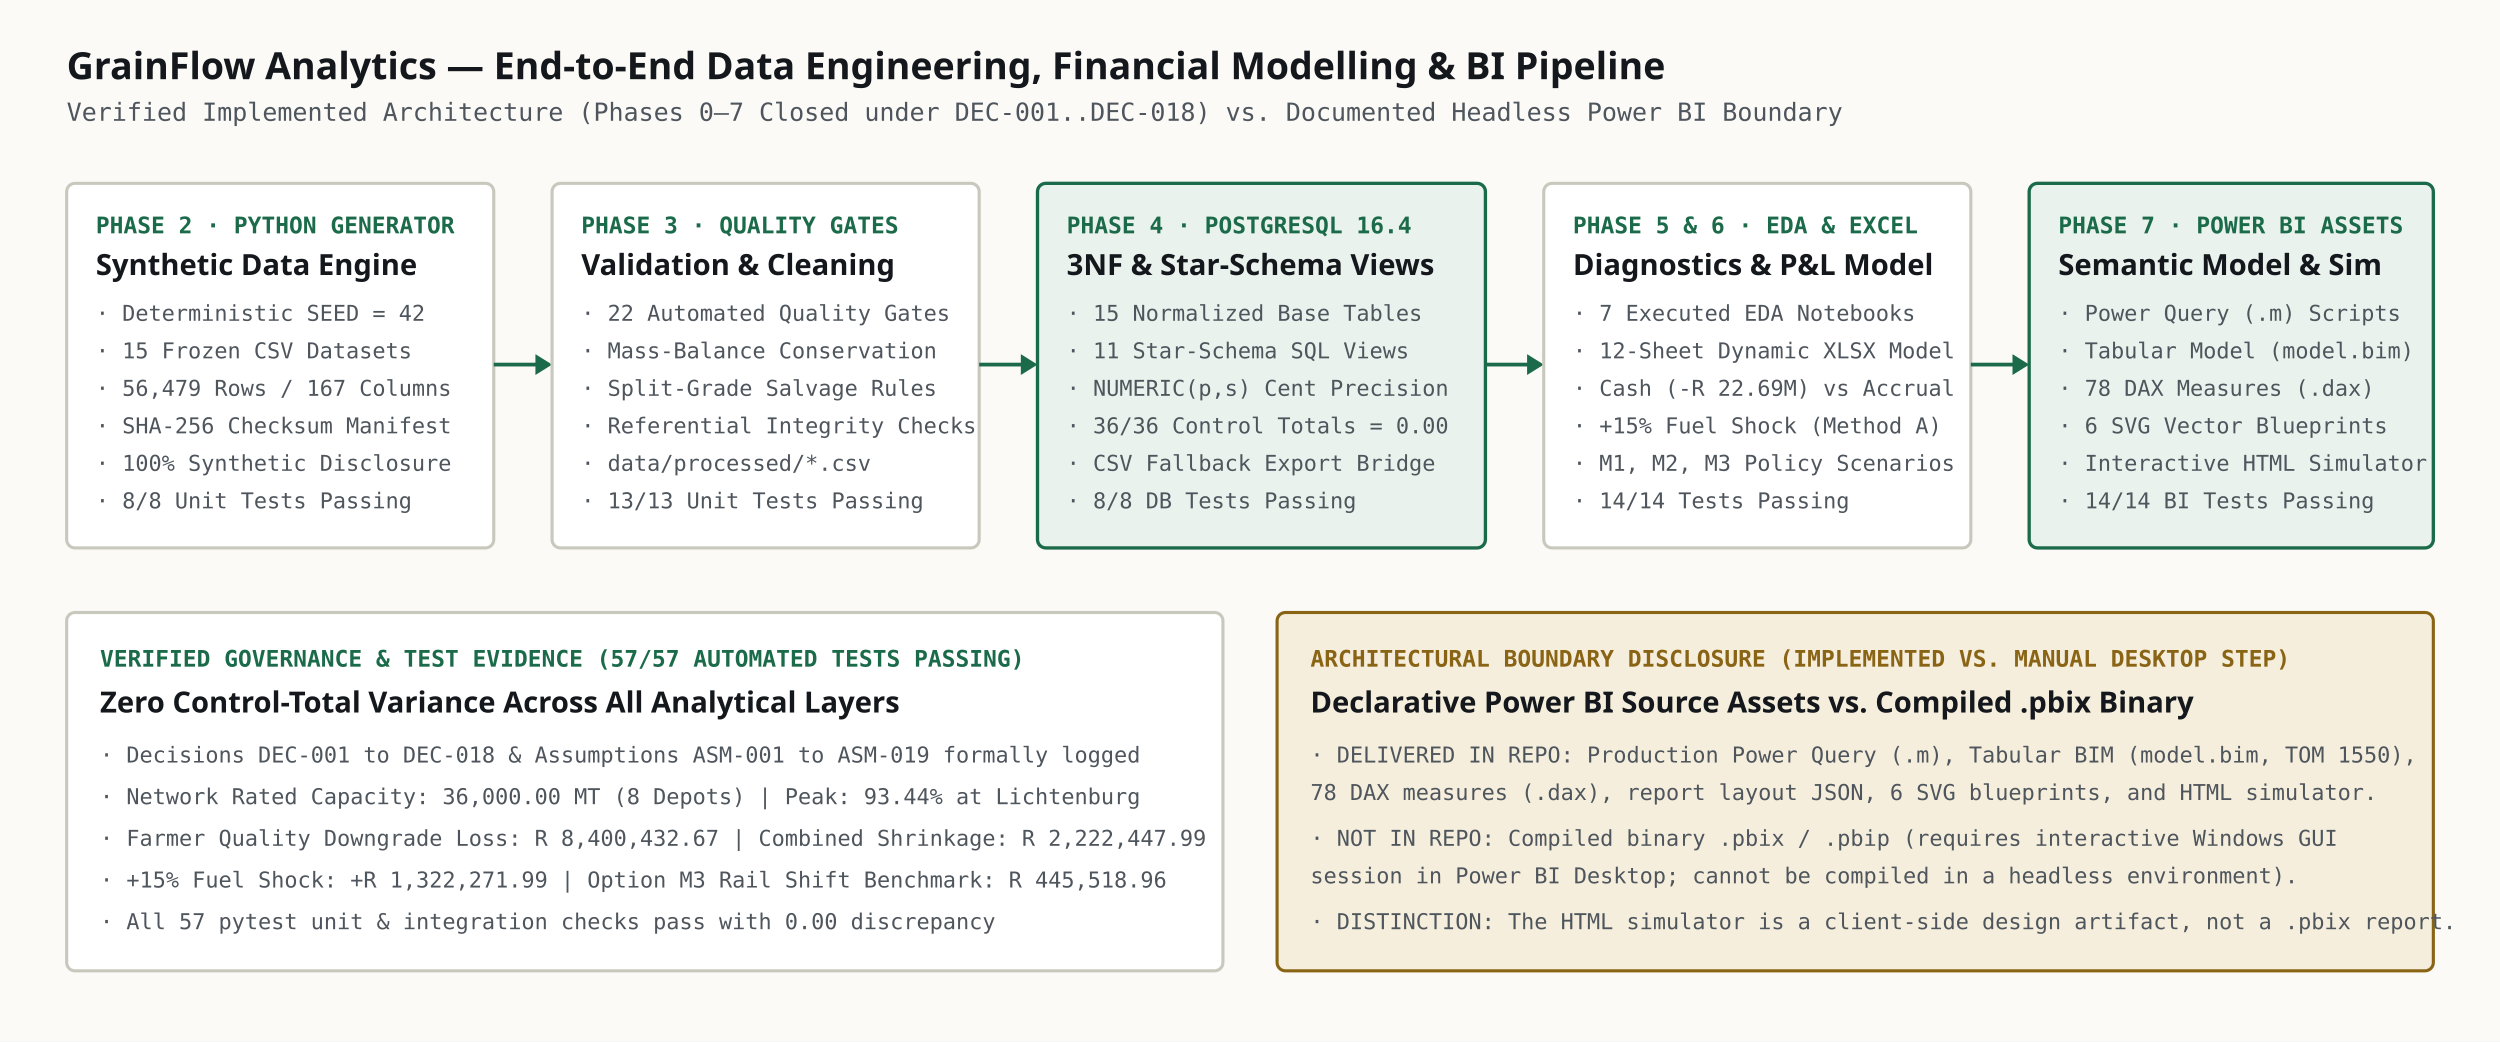
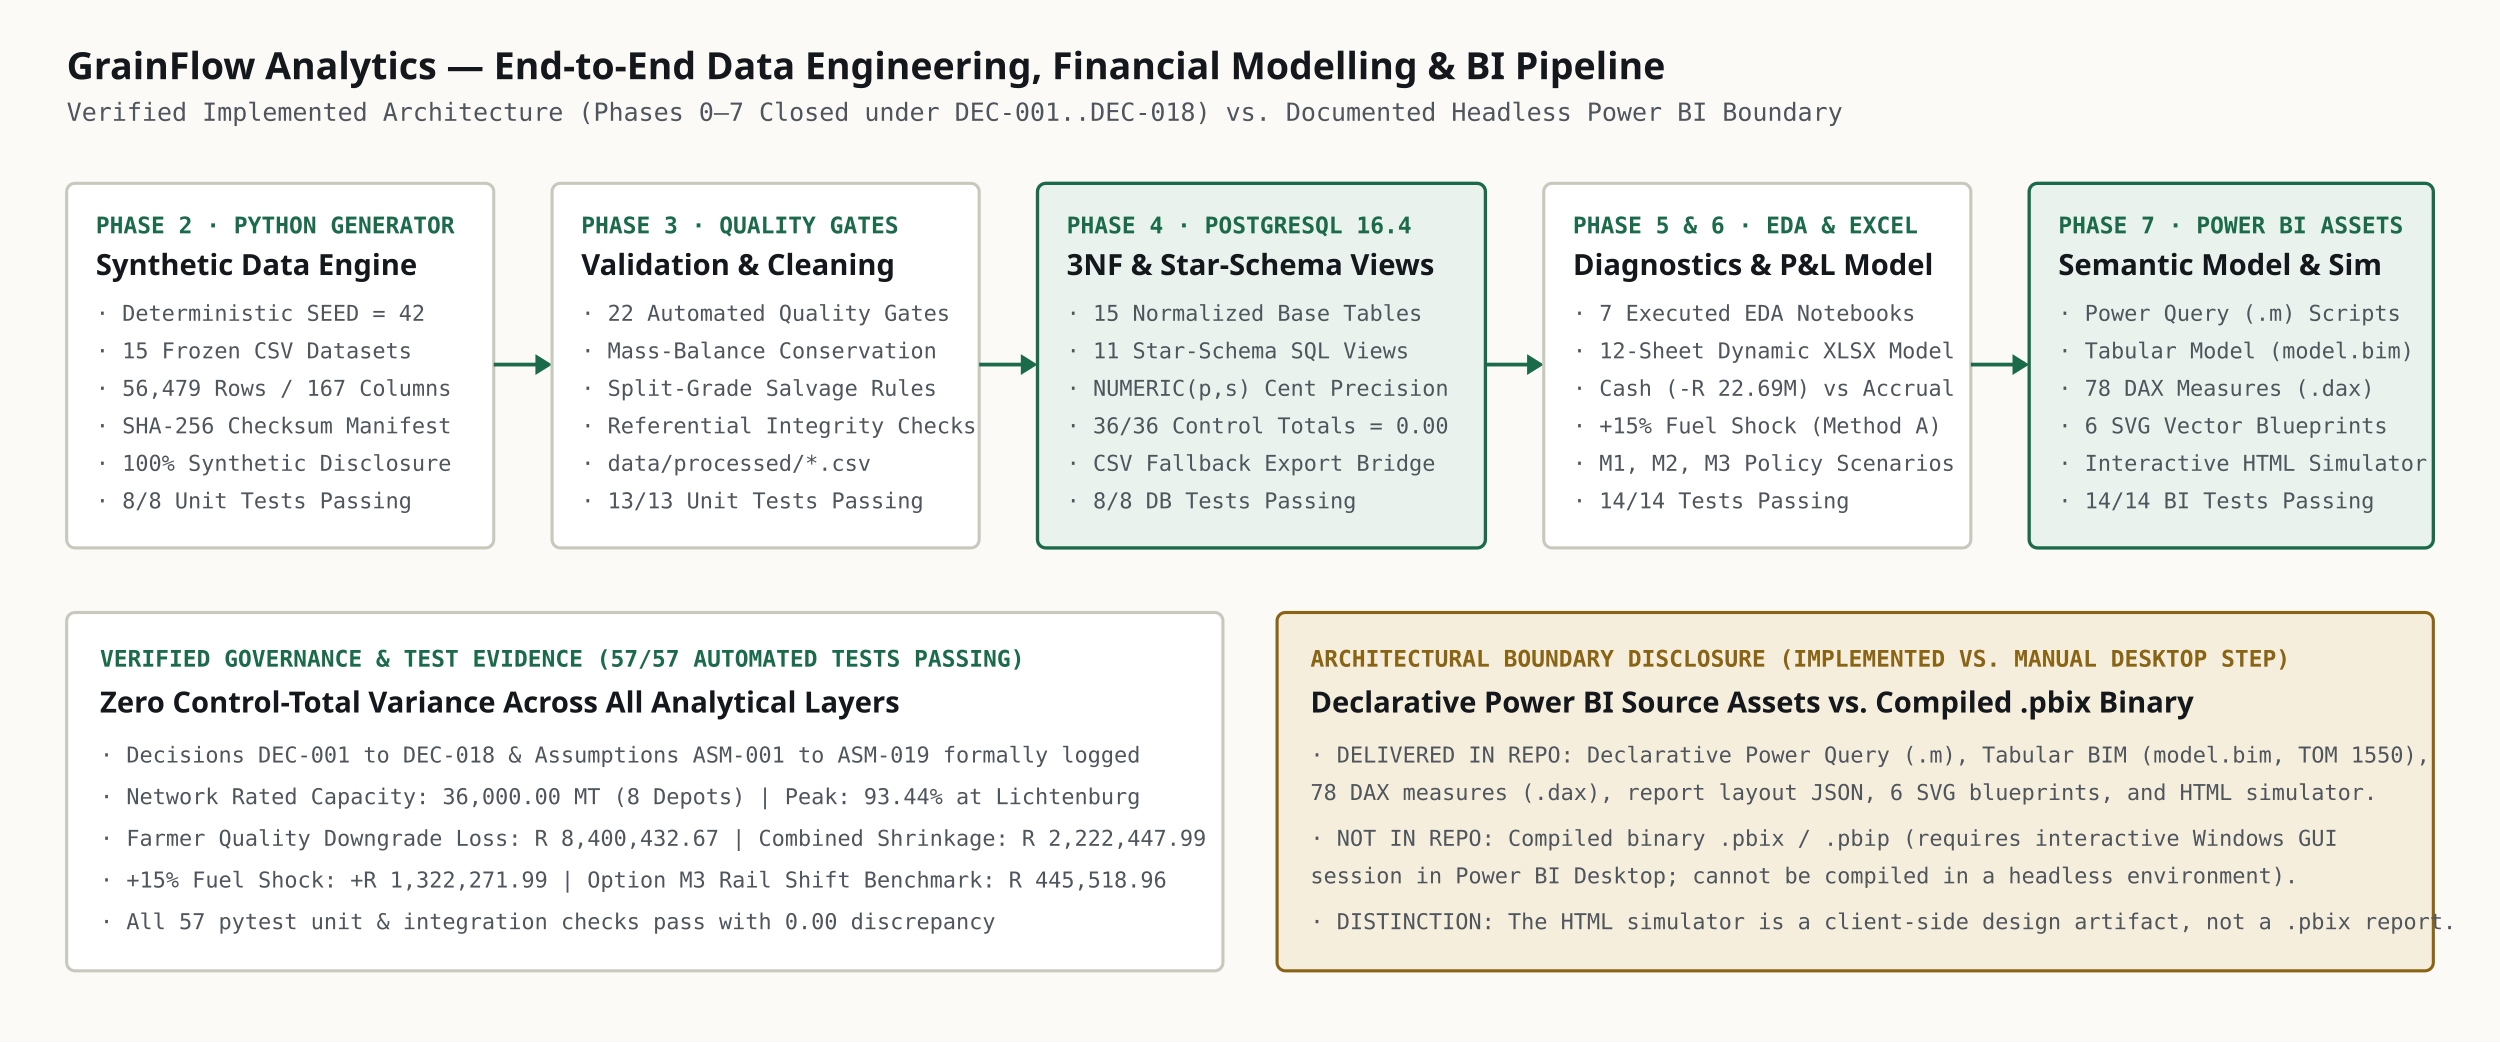
<svg xmlns="http://www.w3.org/2000/svg" viewBox="0 0 1200 500" width="100%" height="100%">
  <defs>
    <style>
      .bg { fill: #FBFAF7; }
      .header { fill: #14181C; font-family: 'IBM Plex Sans', system-ui, sans-serif; font-size: 18px; font-weight: 600; }
      .sub { fill: #4E555C; font-family: 'IBM Plex Mono', monospace; font-size: 12px; }
      .stage { fill: #FFFFFF; stroke: #C9C8BD; stroke-width: 1.5; rx: 4; }
      .stage-hi { fill: #EAF2ED; stroke: #1B6B4A; stroke-width: 1.6; rx: 4; }
      .stage-warn { fill: #F5EEDC; stroke: #8A6415; stroke-width: 1.5; rx: 4; }
      .st-num { fill: #1B6B4A; font-family: 'IBM Plex Mono', monospace; font-size: 11px; font-weight: 600; }
      .st-title { fill: #14181C; font-family: 'IBM Plex Sans', system-ui, sans-serif; font-size: 14px; font-weight: 600; }
      .st-code { fill: #4E555C; font-family: 'IBM Plex Mono', monospace; font-size: 10.5px; }
      .arrow { stroke: #1B6B4A; stroke-width: 1.8; fill: none; }
    </style>
  </defs>
  <rect class="bg" width="1200" height="500" />
  <text x="32" y="38" class="header">GrainFlow Analytics — End-to-End Data Engineering, Financial Modelling &amp; BI Pipeline</text>
  <text x="32" y="58" class="sub">Verified Implemented Architecture (Phases 0–7 Closed under DEC-001..DEC-018) vs. Documented Headless Power BI Boundary</text>
  <rect x="32" y="88" width="205" height="175" class="stage" />
  <text x="46" y="112" class="st-num">PHASE 2 · PYTHON GENERATOR</text>
  <text x="46" y="132" class="st-title">Synthetic Data Engine</text>
  <text x="46" y="154" class="st-code">· Deterministic SEED = 42</text>
  <text x="46" y="172" class="st-code">· 15 Frozen CSV Datasets</text>
  <text x="46" y="190" class="st-code">· 56,479 Rows / 167 Columns</text>
  <text x="46" y="208" class="st-code">· SHA-256 Checksum Manifest</text>
  <text x="46" y="226" class="st-code">· 100% Synthetic Disclosure</text>
  <text x="46" y="244" class="st-code">· 8/8 Unit Tests Passing</text>
  <line x1="237" y1="175" x2="263" y2="175" class="arrow" />
  <polygon points="265,175 257,170 257,180" fill="#1B6B4A" />
  <rect x="265" y="88" width="205" height="175" class="stage" />
  <text x="279" y="112" class="st-num">PHASE 3 · QUALITY GATES</text>
  <text x="279" y="132" class="st-title">Validation &amp; Cleaning</text>
  <text x="279" y="154" class="st-code">· 22 Automated Quality Gates</text>
  <text x="279" y="172" class="st-code">· Mass-Balance Conservation</text>
  <text x="279" y="190" class="st-code">· Split-Grade Salvage Rules</text>
  <text x="279" y="208" class="st-code">· Referential Integrity Checks</text>
  <text x="279" y="226" class="st-code">· data/processed/*.csv</text>
  <text x="279" y="244" class="st-code">· 13/13 Unit Tests Passing</text>
  <line x1="470" y1="175" x2="496" y2="175" class="arrow" />
  <polygon points="498,175 490,170 490,180" fill="#1B6B4A" />
  <rect x="498" y="88" width="215" height="175" class="stage-hi" />
  <text x="512" y="112" class="st-num">PHASE 4 · POSTGRESQL 16.4</text>
  <text x="512" y="132" class="st-title">3NF &amp; Star-Schema Views</text>
  <text x="512" y="154" class="st-code">· 15 Normalized Base Tables</text>
  <text x="512" y="172" class="st-code">· 11 Star-Schema SQL Views</text>
  <text x="512" y="190" class="st-code">· NUMERIC(p,s) Cent Precision</text>
  <text x="512" y="208" class="st-code">· 36/36 Control Totals = 0.00</text>
  <text x="512" y="226" class="st-code">· CSV Fallback Export Bridge</text>
  <text x="512" y="244" class="st-code">· 8/8 DB Tests Passing</text>
  <line x1="713" y1="175" x2="739" y2="175" class="arrow" />
  <polygon points="741,175 733,170 733,180" fill="#1B6B4A" />
  <rect x="741" y="88" width="205" height="175" class="stage" />
  <text x="755" y="112" class="st-num">PHASE 5 &amp; 6 · EDA &amp; EXCEL</text>
  <text x="755" y="132" class="st-title">Diagnostics &amp; P&amp;L Model</text>
  <text x="755" y="154" class="st-code">· 7 Executed EDA Notebooks</text>
  <text x="755" y="172" class="st-code">· 12-Sheet Dynamic XLSX Model</text>
  <text x="755" y="190" class="st-code">· Cash (-R 22.69M) vs Accrual</text>
  <text x="755" y="208" class="st-code">· +15% Fuel Shock (Method A)</text>
  <text x="755" y="226" class="st-code">· M1, M2, M3 Policy Scenarios</text>
  <text x="755" y="244" class="st-code">· 14/14 Tests Passing</text>
  <line x1="946" y1="175" x2="972" y2="175" class="arrow" />
  <polygon points="974,175 966,170 966,180" fill="#1B6B4A" />
  <rect x="974" y="88" width="194" height="175" class="stage-hi" />
  <text x="988" y="112" class="st-num">PHASE 7 · POWER BI ASSETS</text>
  <text x="988" y="132" class="st-title">Semantic Model &amp; Sim</text>
  <text x="988" y="154" class="st-code">· Power Query (.m) Scripts</text>
  <text x="988" y="172" class="st-code">· Tabular Model (model.bim)</text>
  <text x="988" y="190" class="st-code">· 78 DAX Measures (.dax)</text>
  <text x="988" y="208" class="st-code">· 6 SVG Vector Blueprints</text>
  <text x="988" y="226" class="st-code">· Interactive HTML Simulator</text>
  <text x="988" y="244" class="st-code">· 14/14 BI Tests Passing</text>
  <rect x="32" y="294" width="555" height="172" class="stage" />
  <text x="48" y="320" class="st-num">VERIFIED GOVERNANCE &amp; TEST EVIDENCE (57/57 AUTOMATED TESTS PASSING)</text>
  <text x="48" y="342" class="st-title">Zero Control-Total Variance Across All Analytical Layers</text>
  <text x="48" y="366" class="st-code">· Decisions DEC-001 to DEC-018 &amp; Assumptions ASM-001 to ASM-019 formally logged</text>
  <text x="48" y="386" class="st-code">· Network Rated Capacity: 36,000.00 MT (8 Depots) | Peak: 93.44% at Lichtenburg</text>
  <text x="48" y="406" class="st-code">· Farmer Quality Downgrade Loss: R 8,400,432.67 | Combined Shrinkage: R 2,222,447.99</text>
  <text x="48" y="426" class="st-code">· +15% Fuel Shock: +R 1,322,271.99 | Option M3 Rail Shift Benchmark: R 445,518.96</text>
  <text x="48" y="446" class="st-code">· All 57 pytest unit &amp; integration checks pass with 0.00 discrepancy</text>
  <rect x="613" y="294" width="555" height="172" class="stage-warn" />
  <text x="629" y="320" class="st-num" style="fill:#8A6415">ARCHITECTURAL BOUNDARY DISCLOSURE (IMPLEMENTED VS. MANUAL DESKTOP STEP)</text>
  <text x="629" y="342" class="st-title">Declarative Power BI Source Assets vs. Compiled .pbix Binary</text>
-   <text x="629" y="366" class="st-code">· DELIVERED IN REPO: Production Power Query (.m), Tabular BIM (model.bim, TOM 1550),</text>
+   <text x="629" y="366" class="st-code">· DELIVERED IN REPO: Declarative Power Query (.m), Tabular BIM (model.bim, TOM 1550),</text>
  <text x="629" y="384" class="st-code">  78 DAX measures (.dax), report layout JSON, 6 SVG blueprints, and HTML simulator.</text>
  <text x="629" y="406" class="st-code">· NOT IN REPO: Compiled binary .pbix / .pbip (requires interactive Windows GUI</text>
  <text x="629" y="424" class="st-code">  session in Power BI Desktop; cannot be compiled in a headless environment).</text>
  <text x="629" y="446" class="st-code">· DISTINCTION: The HTML simulator is a client-side design artifact, not a .pbix report.</text>
</svg>
